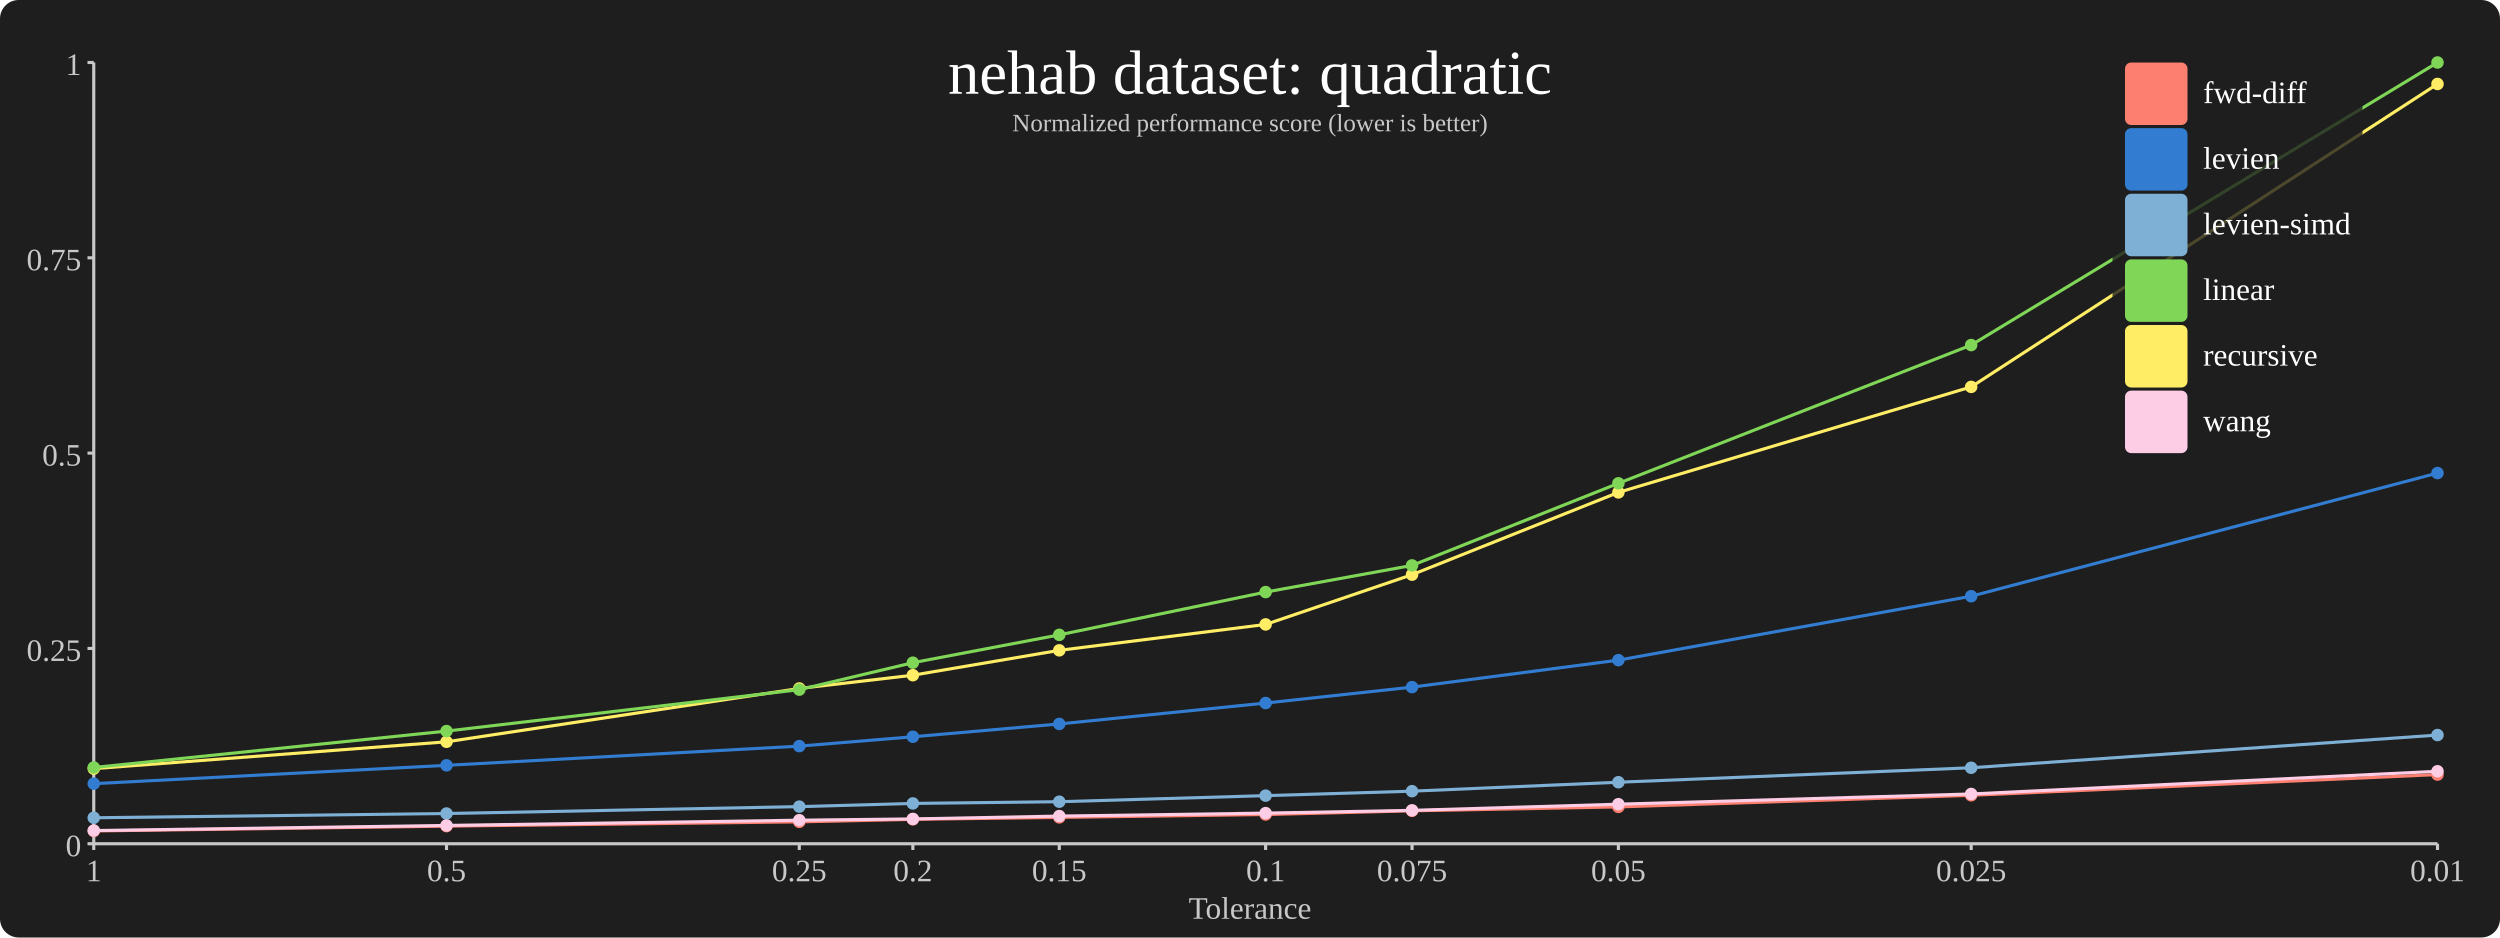
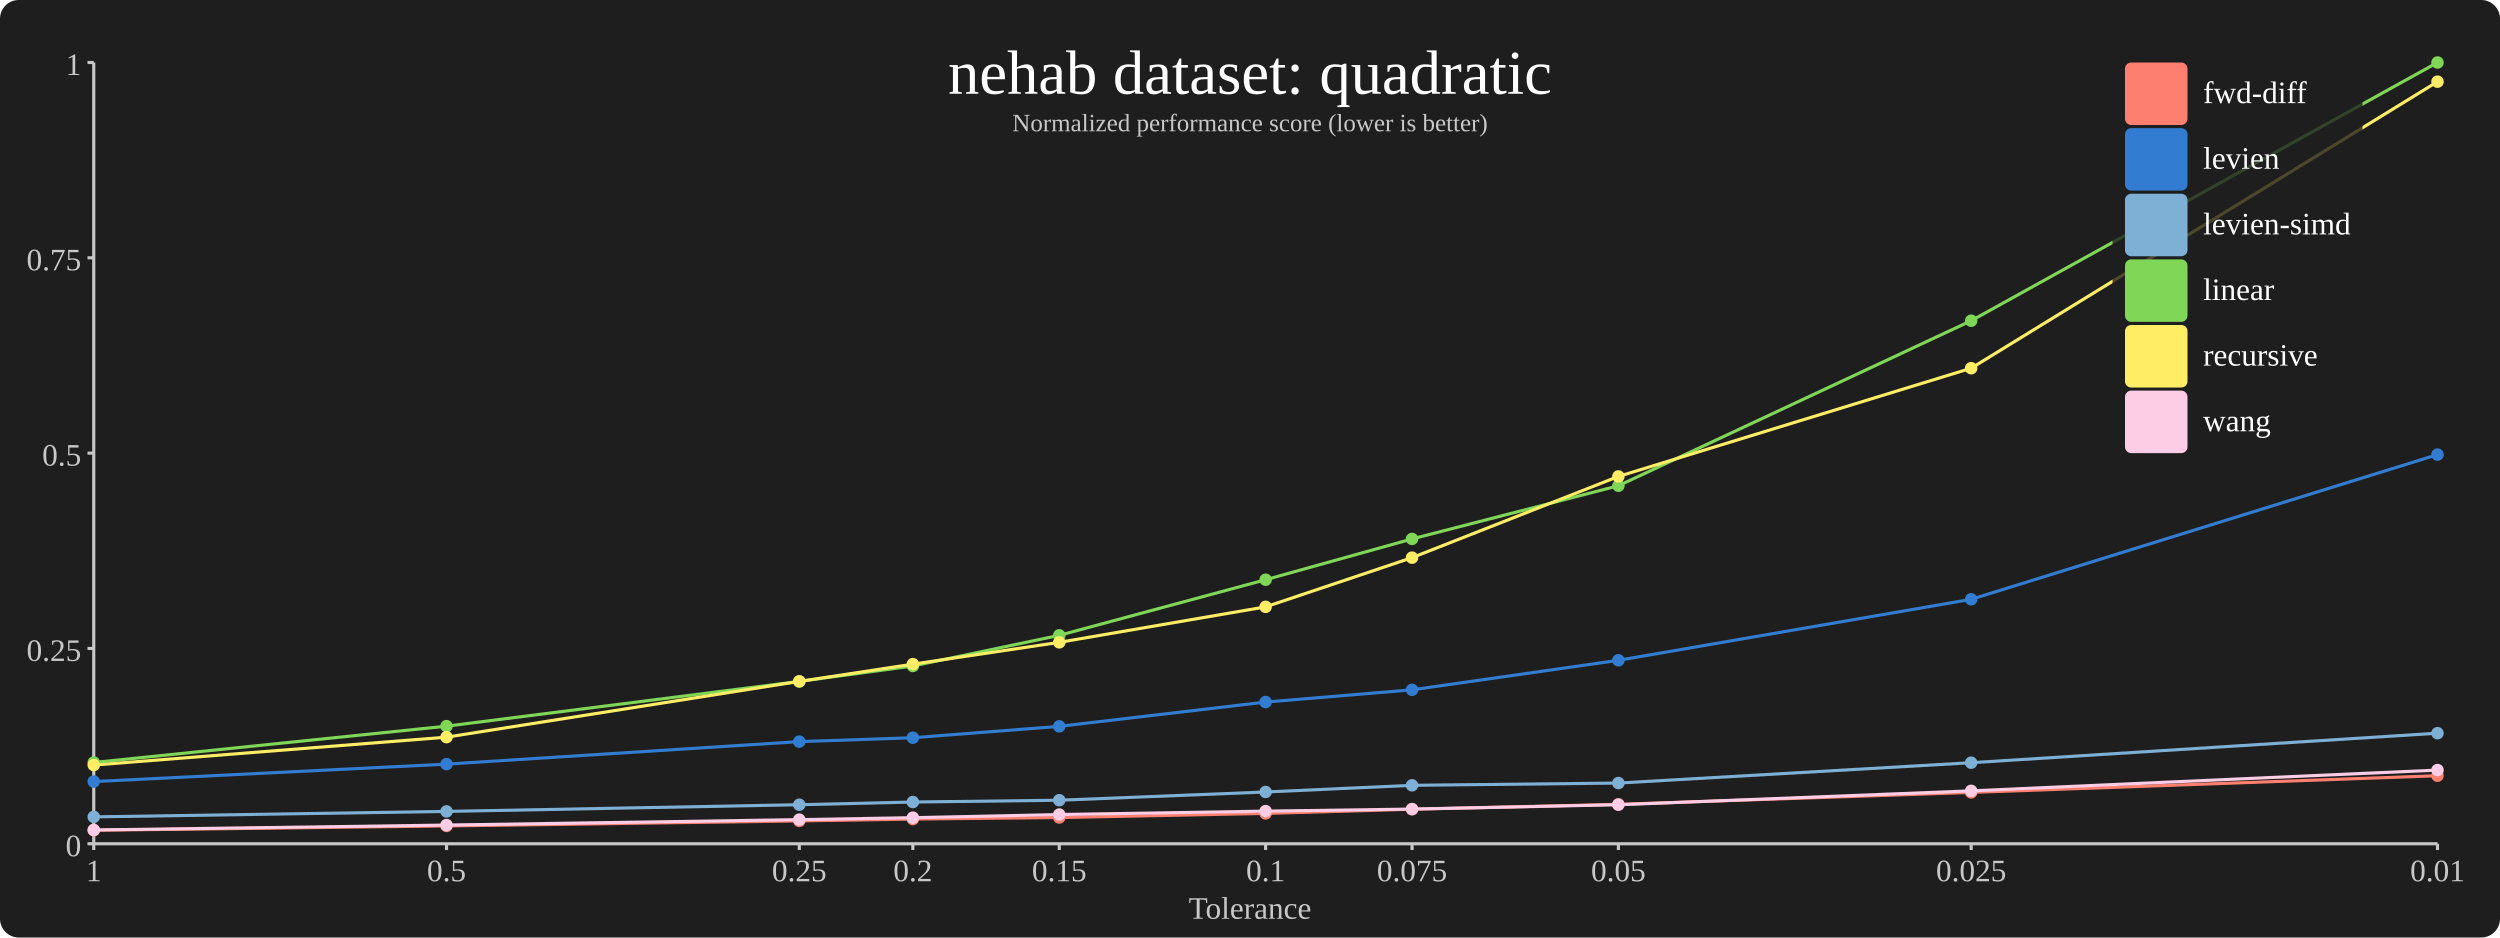
<svg xmlns="http://www.w3.org/2000/svg" viewBox="0 0 800 300">
  <rect x="0" y="0" width="800" height="300" ry="6" style="fill:rgb(30,30,30);stroke:none;fill-opacity:1;stroke-opacity:1;" />
  <path d="M 30 20 L 30 270" style="stroke:rgb(200,200,200);stroke-width:1" />
  <path d="M 30 270 L 780 270" style="stroke:rgb(200,200,200);stroke-width:1" />
  <path d="M 780 270 L 780 272" style="stroke:rgb(200,200,200);stroke-width:1" />
  <text x="780" y="282" style="font-size:10px;fill:rgb(200,200,200);text-anchor:middle;text-align:center;"> 0.01 </text>
  <path d="M 630.772 270 L 630.772 272" style="stroke:rgb(200,200,200);stroke-width:1" />
  <text x="630.772" y="282" style="font-size:10px;fill:rgb(200,200,200);text-anchor:middle;text-align:center;"> 0.025 </text>
  <path d="M 517.886 270 L 517.886 272" style="stroke:rgb(200,200,200);stroke-width:1" />
  <text x="517.886" y="282" style="font-size:10px;fill:rgb(200,200,200);text-anchor:middle;text-align:center;"> 0.05 </text>
  <path d="M 451.852 270 L 451.852 272" style="stroke:rgb(200,200,200);stroke-width:1" />
  <text x="451.852" y="282" style="font-size:10px;fill:rgb(200,200,200);text-anchor:middle;text-align:center;"> 0.075 </text>
  <path d="M 405 270 L 405 272" style="stroke:rgb(200,200,200);stroke-width:1" />
  <text x="405" y="282" style="font-size:10px;fill:rgb(200,200,200);text-anchor:middle;text-align:center;"> 0.1 </text>
  <path d="M 338.966 270 L 338.966 272" style="stroke:rgb(200,200,200);stroke-width:1" />
  <text x="338.966" y="282" style="font-size:10px;fill:rgb(200,200,200);text-anchor:middle;text-align:center;"> 0.15 </text>
  <path d="M 292.114 270 L 292.114 272" style="stroke:rgb(200,200,200);stroke-width:1" />
  <text x="292.114" y="282" style="font-size:10px;fill:rgb(200,200,200);text-anchor:middle;text-align:center;"> 0.2 </text>
  <path d="M 255.773 270 L 255.773 272" style="stroke:rgb(200,200,200);stroke-width:1" />
  <text x="255.773" y="282" style="font-size:10px;fill:rgb(200,200,200);text-anchor:middle;text-align:center;"> 0.25 </text>
  <path d="M 142.886 270 L 142.886 272" style="stroke:rgb(200,200,200);stroke-width:1" />
  <text x="142.886" y="282" style="font-size:10px;fill:rgb(200,200,200);text-anchor:middle;text-align:center;"> 0.5 </text>
  <path d="M 30 270 L 30 272" style="stroke:rgb(200,200,200);stroke-width:1" />
  <text x="30" y="282" style="font-size:10px;fill:rgb(200,200,200);text-anchor:middle;text-align:center;"> 1 </text>
  <path d="M 28 270 L 30 270" style="stroke:rgb(200,200,200);stroke-width:1" />
  <text x="26" y="274" style="font-size:10px;fill:rgb(200,200,200);text-anchor:end;text-align:right;"> 0 </text>
  <path d="M 28 207.5 L 30 207.5" style="stroke:rgb(200,200,200);stroke-width:1" />
  <text x="26" y="211.5" style="font-size:10px;fill:rgb(200,200,200);text-anchor:end;text-align:right;"> 0.25 </text>
  <path d="M 28 145 L 30 145" style="stroke:rgb(200,200,200);stroke-width:1" />
  <text x="26" y="149" style="font-size:10px;fill:rgb(200,200,200);text-anchor:end;text-align:right;"> 0.5 </text>
  <path d="M 28 82.5 L 30 82.5" style="stroke:rgb(200,200,200);stroke-width:1" />
  <text x="26" y="86.5" style="font-size:10px;fill:rgb(200,200,200);text-anchor:end;text-align:right;"> 0.75 </text>
  <path d="M 28 20 L 30 20" style="stroke:rgb(200,200,200);stroke-width:1" />
  <text x="26" y="24" style="font-size:10px;fill:rgb(200,200,200);text-anchor:end;text-align:right;"> 1 </text>
  <text x="400" y="294" style="font-size:10px;fill:rgb(200,200,200);text-anchor:middle;text-align:center;"> Tolerance </text>
-   <circle cx="780" cy="235.213" r="2" style="fill:rgb(126,176,213);stroke:none;fill-opacity:1;stroke-opacity:1;" />
-   <path d="M 780 235.213 L 630.772 245.685" style="stroke:rgb(126,176,213);stroke-width:1" />
-   <circle cx="630.772" cy="245.685" r="2" style="fill:rgb(126,176,213);stroke:none;fill-opacity:1;stroke-opacity:1;" />
-   <path d="M 630.772 245.685 L 517.886 250.312" style="stroke:rgb(126,176,213);stroke-width:1" />
-   <circle cx="517.886" cy="250.312" r="2" style="fill:rgb(126,176,213);stroke:none;fill-opacity:1;stroke-opacity:1;" />
-   <path d="M 517.886 250.312 L 451.852 253.173" style="stroke:rgb(126,176,213);stroke-width:1" />
-   <circle cx="451.852" cy="253.173" r="2" style="fill:rgb(126,176,213);stroke:none;fill-opacity:1;stroke-opacity:1;" />
-   <path d="M 451.852 253.173 L 405 254.602" style="stroke:rgb(126,176,213);stroke-width:1" />
-   <circle cx="405" cy="254.602" r="2" style="fill:rgb(126,176,213);stroke:none;fill-opacity:1;stroke-opacity:1;" />
-   <path d="M 405 254.602 L 338.966 256.545" style="stroke:rgb(126,176,213);stroke-width:1" />
-   <circle cx="338.966" cy="256.545" r="2" style="fill:rgb(126,176,213);stroke:none;fill-opacity:1;stroke-opacity:1;" />
-   <path d="M 338.966 256.545 L 292.114 257.098" style="stroke:rgb(126,176,213);stroke-width:1" />
-   <circle cx="292.114" cy="257.098" r="2" style="fill:rgb(126,176,213);stroke:none;fill-opacity:1;stroke-opacity:1;" />
-   <path d="M 292.114 257.098 L 255.773 258.12" style="stroke:rgb(126,176,213);stroke-width:1" />
-   <circle cx="255.773" cy="258.12" r="2" style="fill:rgb(126,176,213);stroke:none;fill-opacity:1;stroke-opacity:1;" />
-   <path d="M 255.773 258.12 L 142.886 260.325" style="stroke:rgb(126,176,213);stroke-width:1" />
-   <circle cx="142.886" cy="260.325" r="2" style="fill:rgb(126,176,213);stroke:none;fill-opacity:1;stroke-opacity:1;" />
-   <path d="M 142.886 260.325 L 30 261.688" style="stroke:rgb(126,176,213);stroke-width:1" />
-   <circle cx="30" cy="261.688" r="2" style="fill:rgb(126,176,213);stroke:none;fill-opacity:1;stroke-opacity:1;" />
-   <circle cx="780" cy="26.867" r="2" style="fill:rgb(255,238,101);stroke:none;fill-opacity:1;stroke-opacity:1;" />
-   <path d="M 780 26.867 L 630.772 123.805" style="stroke:rgb(255,238,101);stroke-width:1" />
-   <circle cx="630.772" cy="123.805" r="2" style="fill:rgb(255,238,101);stroke:none;fill-opacity:1;stroke-opacity:1;" />
-   <path d="M 630.772 123.805 L 517.886 157.565" style="stroke:rgb(255,238,101);stroke-width:1" />
-   <circle cx="517.886" cy="157.565" r="2" style="fill:rgb(255,238,101);stroke:none;fill-opacity:1;stroke-opacity:1;" />
-   <path d="M 517.886 157.565 L 451.852 183.895" style="stroke:rgb(255,238,101);stroke-width:1" />
-   <circle cx="451.852" cy="183.895" r="2" style="fill:rgb(255,238,101);stroke:none;fill-opacity:1;stroke-opacity:1;" />
-   <path d="M 451.852 183.895 L 405 199.815" style="stroke:rgb(255,238,101);stroke-width:1" />
-   <circle cx="405" cy="199.815" r="2" style="fill:rgb(255,238,101);stroke:none;fill-opacity:1;stroke-opacity:1;" />
-   <path d="M 405 199.815 L 338.966 208.105" style="stroke:rgb(255,238,101);stroke-width:1" />
-   <circle cx="338.966" cy="208.105" r="2" style="fill:rgb(255,238,101);stroke:none;fill-opacity:1;stroke-opacity:1;" />
-   <path d="M 338.966 208.105 L 292.114 216.065" style="stroke:rgb(255,238,101);stroke-width:1" />
-   <circle cx="292.114" cy="216.065" r="2" style="fill:rgb(255,238,101);stroke:none;fill-opacity:1;stroke-opacity:1;" />
-   <path d="M 292.114 216.065 L 255.773 220.305" style="stroke:rgb(255,238,101);stroke-width:1" />
-   <circle cx="255.773" cy="220.305" r="2" style="fill:rgb(255,238,101);stroke:none;fill-opacity:1;stroke-opacity:1;" />
-   <path d="M 255.773 220.305 L 142.886 237.375" style="stroke:rgb(255,238,101);stroke-width:1" />
-   <circle cx="142.886" cy="237.375" r="2" style="fill:rgb(255,238,101);stroke:none;fill-opacity:1;stroke-opacity:1;" />
-   <path d="M 142.886 237.375 L 30 245.968" style="stroke:rgb(255,238,101);stroke-width:1" />
-   <circle cx="30" cy="245.968" r="2" style="fill:rgb(255,238,101);stroke:none;fill-opacity:1;stroke-opacity:1;" />
+   <circle cx="780" cy="248.228" r="2" style="fill:rgb(253,127,111);stroke:none;fill-opacity:1;stroke-opacity:1;" />
+   <path d="M 780 248.228 L 630.772 253.57" style="stroke:rgb(253,127,111);stroke-width:1" />
+   <circle cx="630.772" cy="253.57" r="2" style="fill:rgb(253,127,111);stroke:none;fill-opacity:1;stroke-opacity:1;" />
+   <path d="M 630.772 253.57 L 517.886 257.38" style="stroke:rgb(253,127,111);stroke-width:1" />
+   <circle cx="517.886" cy="257.38" r="2" style="fill:rgb(253,127,111);stroke:none;fill-opacity:1;stroke-opacity:1;" />
+   <path d="M 517.886 257.38 L 451.852 258.95" style="stroke:rgb(253,127,111);stroke-width:1" />
+   <circle cx="451.852" cy="258.95" r="2" style="fill:rgb(253,127,111);stroke:none;fill-opacity:1;stroke-opacity:1;" />
+   <path d="M 451.852 258.95 L 405 260.293" style="stroke:rgb(253,127,111);stroke-width:1" />
+   <circle cx="405" cy="260.293" r="2" style="fill:rgb(253,127,111);stroke:none;fill-opacity:1;stroke-opacity:1;" />
+   <path d="M 405 260.293 L 338.966 261.603" style="stroke:rgb(253,127,111);stroke-width:1" />
+   <circle cx="338.966" cy="261.603" r="2" style="fill:rgb(253,127,111);stroke:none;fill-opacity:1;stroke-opacity:1;" />
+   <path d="M 338.966 261.603 L 292.114 262.103" style="stroke:rgb(253,127,111);stroke-width:1" />
+   <circle cx="292.114" cy="262.103" r="2" style="fill:rgb(253,127,111);stroke:none;fill-opacity:1;stroke-opacity:1;" />
+   <path d="M 292.114 262.103 L 255.773 262.69" style="stroke:rgb(253,127,111);stroke-width:1" />
+   <circle cx="255.773" cy="262.69" r="2" style="fill:rgb(253,127,111);stroke:none;fill-opacity:1;stroke-opacity:1;" />
+   <path d="M 255.773 262.69 L 142.886 264.3" style="stroke:rgb(253,127,111);stroke-width:1" />
+   <circle cx="142.886" cy="264.3" r="2" style="fill:rgb(253,127,111);stroke:none;fill-opacity:1;stroke-opacity:1;" />
+   <path d="M 142.886 264.3 L 30 265.688" style="stroke:rgb(253,127,111);stroke-width:1" />
+   <circle cx="30" cy="265.688" r="2" style="fill:rgb(253,127,111);stroke:none;fill-opacity:1;stroke-opacity:1;" />
  <circle cx="780" cy="20" r="2" style="fill:rgb(128,214,87);stroke:none;fill-opacity:1;stroke-opacity:1;" />
-   <path d="M 780 20 L 630.772 110.422" style="stroke:rgb(128,214,87);stroke-width:1" />
-   <circle cx="630.772" cy="110.422" r="2" style="fill:rgb(128,214,87);stroke:none;fill-opacity:1;stroke-opacity:1;" />
-   <path d="M 630.772 110.422 L 517.886 154.657" style="stroke:rgb(128,214,87);stroke-width:1" />
-   <circle cx="517.886" cy="154.657" r="2" style="fill:rgb(128,214,87);stroke:none;fill-opacity:1;stroke-opacity:1;" />
-   <path d="M 517.886 154.657 L 451.852 180.93" style="stroke:rgb(128,214,87);stroke-width:1" />
-   <circle cx="451.852" cy="180.93" r="2" style="fill:rgb(128,214,87);stroke:none;fill-opacity:1;stroke-opacity:1;" />
-   <path d="M 451.852 180.93 L 405 189.463" style="stroke:rgb(128,214,87);stroke-width:1" />
-   <circle cx="405" cy="189.463" r="2" style="fill:rgb(128,214,87);stroke:none;fill-opacity:1;stroke-opacity:1;" />
-   <path d="M 405 189.463 L 338.966 203.153" style="stroke:rgb(128,214,87);stroke-width:1" />
-   <circle cx="338.966" cy="203.153" r="2" style="fill:rgb(128,214,87);stroke:none;fill-opacity:1;stroke-opacity:1;" />
-   <path d="M 338.966 203.153 L 292.114 212.062" style="stroke:rgb(128,214,87);stroke-width:1" />
-   <circle cx="292.114" cy="212.062" r="2" style="fill:rgb(128,214,87);stroke:none;fill-opacity:1;stroke-opacity:1;" />
-   <path d="M 292.114 212.062 L 255.773 220.688" style="stroke:rgb(128,214,87);stroke-width:1" />
-   <circle cx="255.773" cy="220.688" r="2" style="fill:rgb(128,214,87);stroke:none;fill-opacity:1;stroke-opacity:1;" />
-   <path d="M 255.773 220.688 L 142.886 233.945" style="stroke:rgb(128,214,87);stroke-width:1" />
-   <circle cx="142.886" cy="233.945" r="2" style="fill:rgb(128,214,87);stroke:none;fill-opacity:1;stroke-opacity:1;" />
-   <path d="M 142.886 233.945 L 30 245.597" style="stroke:rgb(128,214,87);stroke-width:1" />
-   <circle cx="30" cy="245.597" r="2" style="fill:rgb(128,214,87);stroke:none;fill-opacity:1;stroke-opacity:1;" />
-   <circle cx="780" cy="247.865" r="2" style="fill:rgb(253,127,111);stroke:none;fill-opacity:1;stroke-opacity:1;" />
-   <path d="M 780 247.865 L 630.772 254.495" style="stroke:rgb(253,127,111);stroke-width:1" />
-   <circle cx="630.772" cy="254.495" r="2" style="fill:rgb(253,127,111);stroke:none;fill-opacity:1;stroke-opacity:1;" />
-   <path d="M 630.772 254.495 L 517.886 258.207" style="stroke:rgb(253,127,111);stroke-width:1" />
-   <circle cx="517.886" cy="258.207" r="2" style="fill:rgb(253,127,111);stroke:none;fill-opacity:1;stroke-opacity:1;" />
-   <path d="M 517.886 258.207 L 451.852 259.457" style="stroke:rgb(253,127,111);stroke-width:1" />
-   <circle cx="451.852" cy="259.457" r="2" style="fill:rgb(253,127,111);stroke:none;fill-opacity:1;stroke-opacity:1;" />
-   <path d="M 451.852 259.457 L 405 260.64" style="stroke:rgb(253,127,111);stroke-width:1" />
-   <circle cx="405" cy="260.64" r="2" style="fill:rgb(253,127,111);stroke:none;fill-opacity:1;stroke-opacity:1;" />
-   <path d="M 405 260.64 L 338.966 261.565" style="stroke:rgb(253,127,111);stroke-width:1" />
-   <circle cx="338.966" cy="261.565" r="2" style="fill:rgb(253,127,111);stroke:none;fill-opacity:1;stroke-opacity:1;" />
-   <path d="M 338.966 261.565 L 292.114 262.185" style="stroke:rgb(253,127,111);stroke-width:1" />
-   <circle cx="292.114" cy="262.185" r="2" style="fill:rgb(253,127,111);stroke:none;fill-opacity:1;stroke-opacity:1;" />
-   <path d="M 292.114 262.185 L 255.773 262.995" style="stroke:rgb(253,127,111);stroke-width:1" />
-   <circle cx="255.773" cy="262.995" r="2" style="fill:rgb(253,127,111);stroke:none;fill-opacity:1;stroke-opacity:1;" />
-   <path d="M 255.773 262.995 L 142.886 264.36" style="stroke:rgb(253,127,111);stroke-width:1" />
-   <circle cx="142.886" cy="264.36" r="2" style="fill:rgb(253,127,111);stroke:none;fill-opacity:1;stroke-opacity:1;" />
-   <path d="M 142.886 264.36 L 30 265.908" style="stroke:rgb(253,127,111);stroke-width:1" />
-   <circle cx="30" cy="265.908" r="2" style="fill:rgb(253,127,111);stroke:none;fill-opacity:1;stroke-opacity:1;" />
-   <circle cx="780" cy="151.38" r="2" style="fill:rgb(50,125,209);stroke:none;fill-opacity:1;stroke-opacity:1;" />
-   <path d="M 780 151.38 L 630.772 190.793" style="stroke:rgb(50,125,209);stroke-width:1" />
-   <circle cx="630.772" cy="190.793" r="2" style="fill:rgb(50,125,209);stroke:none;fill-opacity:1;stroke-opacity:1;" />
-   <path d="M 630.772 190.793 L 517.886 211.243" style="stroke:rgb(50,125,209);stroke-width:1" />
-   <circle cx="517.886" cy="211.243" r="2" style="fill:rgb(50,125,209);stroke:none;fill-opacity:1;stroke-opacity:1;" />
-   <path d="M 517.886 211.243 L 451.852 219.877" style="stroke:rgb(50,125,209);stroke-width:1" />
-   <circle cx="451.852" cy="219.877" r="2" style="fill:rgb(50,125,209);stroke:none;fill-opacity:1;stroke-opacity:1;" />
-   <path d="M 451.852 219.877 L 405 224.972" style="stroke:rgb(50,125,209);stroke-width:1" />
-   <circle cx="405" cy="224.972" r="2" style="fill:rgb(50,125,209);stroke:none;fill-opacity:1;stroke-opacity:1;" />
-   <path d="M 405 224.972 L 338.966 231.66" style="stroke:rgb(50,125,209);stroke-width:1" />
-   <circle cx="338.966" cy="231.66" r="2" style="fill:rgb(50,125,209);stroke:none;fill-opacity:1;stroke-opacity:1;" />
-   <path d="M 338.966 231.66 L 292.114 235.762" style="stroke:rgb(50,125,209);stroke-width:1" />
-   <circle cx="292.114" cy="235.762" r="2" style="fill:rgb(50,125,209);stroke:none;fill-opacity:1;stroke-opacity:1;" />
-   <path d="M 292.114 235.762 L 255.773 238.76" style="stroke:rgb(50,125,209);stroke-width:1" />
-   <circle cx="255.773" cy="238.76" r="2" style="fill:rgb(50,125,209);stroke:none;fill-opacity:1;stroke-opacity:1;" />
-   <path d="M 255.773 238.76 L 142.886 244.905" style="stroke:rgb(50,125,209);stroke-width:1" />
-   <circle cx="142.886" cy="244.905" r="2" style="fill:rgb(50,125,209);stroke:none;fill-opacity:1;stroke-opacity:1;" />
-   <path d="M 142.886 244.905 L 30 250.768" style="stroke:rgb(50,125,209);stroke-width:1" />
-   <circle cx="30" cy="250.768" r="2" style="fill:rgb(50,125,209);stroke:none;fill-opacity:1;stroke-opacity:1;" />
-   <circle cx="780" cy="246.808" r="2" style="fill:rgb(253,204,229);stroke:none;fill-opacity:1;stroke-opacity:1;" />
-   <path d="M 780 246.808 L 630.772 254.07" style="stroke:rgb(253,204,229);stroke-width:1" />
-   <circle cx="630.772" cy="254.07" r="2" style="fill:rgb(253,204,229);stroke:none;fill-opacity:1;stroke-opacity:1;" />
-   <path d="M 630.772 254.07 L 517.886 257.34" style="stroke:rgb(253,204,229);stroke-width:1" />
-   <circle cx="517.886" cy="257.34" r="2" style="fill:rgb(253,204,229);stroke:none;fill-opacity:1;stroke-opacity:1;" />
-   <path d="M 517.886 257.34 L 451.852 259.312" style="stroke:rgb(253,204,229);stroke-width:1" />
-   <circle cx="451.852" cy="259.312" r="2" style="fill:rgb(253,204,229);stroke:none;fill-opacity:1;stroke-opacity:1;" />
-   <path d="M 451.852 259.312 L 405 260.197" style="stroke:rgb(253,204,229);stroke-width:1" />
-   <circle cx="405" cy="260.197" r="2" style="fill:rgb(253,204,229);stroke:none;fill-opacity:1;stroke-opacity:1;" />
-   <path d="M 405 260.197 L 338.966 261.147" style="stroke:rgb(253,204,229);stroke-width:1" />
-   <circle cx="338.966" cy="261.147" r="2" style="fill:rgb(253,204,229);stroke:none;fill-opacity:1;stroke-opacity:1;" />
-   <path d="M 338.966 261.147 L 292.114 262.055" style="stroke:rgb(253,204,229);stroke-width:1" />
-   <circle cx="292.114" cy="262.055" r="2" style="fill:rgb(253,204,229);stroke:none;fill-opacity:1;stroke-opacity:1;" />
-   <path d="M 292.114 262.055 L 255.773 262.462" style="stroke:rgb(253,204,229);stroke-width:1" />
-   <circle cx="255.773" cy="262.462" r="2" style="fill:rgb(253,204,229);stroke:none;fill-opacity:1;stroke-opacity:1;" />
-   <path d="M 255.773 262.462 L 142.886 264.14" style="stroke:rgb(253,204,229);stroke-width:1" />
-   <circle cx="142.886" cy="264.14" r="2" style="fill:rgb(253,204,229);stroke:none;fill-opacity:1;stroke-opacity:1;" />
-   <path d="M 142.886 264.14 L 30 265.777" style="stroke:rgb(253,204,229);stroke-width:1" />
-   <circle cx="30" cy="265.777" r="2" style="fill:rgb(253,204,229);stroke:none;fill-opacity:1;stroke-opacity:1;" />
+   <path d="M 780 20 L 630.772 102.633" style="stroke:rgb(128,214,87);stroke-width:1" />
+   <circle cx="630.772" cy="102.633" r="2" style="fill:rgb(128,214,87);stroke:none;fill-opacity:1;stroke-opacity:1;" />
+   <path d="M 630.772 102.633 L 517.886 155.435" style="stroke:rgb(128,214,87);stroke-width:1" />
+   <circle cx="517.886" cy="155.435" r="2" style="fill:rgb(128,214,87);stroke:none;fill-opacity:1;stroke-opacity:1;" />
+   <path d="M 517.886 155.435 L 451.852 172.455" style="stroke:rgb(128,214,87);stroke-width:1" />
+   <circle cx="451.852" cy="172.455" r="2" style="fill:rgb(128,214,87);stroke:none;fill-opacity:1;stroke-opacity:1;" />
+   <path d="M 451.852 172.455 L 405 185.51" style="stroke:rgb(128,214,87);stroke-width:1" />
+   <circle cx="405" cy="185.51" r="2" style="fill:rgb(128,214,87);stroke:none;fill-opacity:1;stroke-opacity:1;" />
+   <path d="M 405 185.51 L 338.966 203.302" style="stroke:rgb(128,214,87);stroke-width:1" />
+   <circle cx="338.966" cy="203.302" r="2" style="fill:rgb(128,214,87);stroke:none;fill-opacity:1;stroke-opacity:1;" />
+   <path d="M 338.966 203.302 L 292.114 213.12" style="stroke:rgb(128,214,87);stroke-width:1" />
+   <circle cx="292.114" cy="213.12" r="2" style="fill:rgb(128,214,87);stroke:none;fill-opacity:1;stroke-opacity:1;" />
+   <path d="M 292.114 213.12 L 255.773 218.042" style="stroke:rgb(128,214,87);stroke-width:1" />
+   <circle cx="255.773" cy="218.042" r="2" style="fill:rgb(128,214,87);stroke:none;fill-opacity:1;stroke-opacity:1;" />
+   <path d="M 255.773 218.042 L 142.886 232.37" style="stroke:rgb(128,214,87);stroke-width:1" />
+   <circle cx="142.886" cy="232.37" r="2" style="fill:rgb(128,214,87);stroke:none;fill-opacity:1;stroke-opacity:1;" />
+   <path d="M 142.886 232.37 L 30 243.993" style="stroke:rgb(128,214,87);stroke-width:1" />
+   <circle cx="30" cy="243.993" r="2" style="fill:rgb(128,214,87);stroke:none;fill-opacity:1;stroke-opacity:1;" />
+   <circle cx="780" cy="26.133" r="2" style="fill:rgb(255,238,101);stroke:none;fill-opacity:1;stroke-opacity:1;" />
+   <path d="M 780 26.133 L 630.772 117.828" style="stroke:rgb(255,238,101);stroke-width:1" />
+   <circle cx="630.772" cy="117.828" r="2" style="fill:rgb(255,238,101);stroke:none;fill-opacity:1;stroke-opacity:1;" />
+   <path d="M 630.772 117.828 L 517.886 152.46" style="stroke:rgb(255,238,101);stroke-width:1" />
+   <circle cx="517.886" cy="152.46" r="2" style="fill:rgb(255,238,101);stroke:none;fill-opacity:1;stroke-opacity:1;" />
+   <path d="M 517.886 152.46 L 451.852 178.45" style="stroke:rgb(255,238,101);stroke-width:1" />
+   <circle cx="451.852" cy="178.45" r="2" style="fill:rgb(255,238,101);stroke:none;fill-opacity:1;stroke-opacity:1;" />
+   <path d="M 451.852 178.45 L 405 194.19" style="stroke:rgb(255,238,101);stroke-width:1" />
+   <circle cx="405" cy="194.19" r="2" style="fill:rgb(255,238,101);stroke:none;fill-opacity:1;stroke-opacity:1;" />
+   <path d="M 405 194.19 L 338.966 205.548" style="stroke:rgb(255,238,101);stroke-width:1" />
+   <circle cx="338.966" cy="205.548" r="2" style="fill:rgb(255,238,101);stroke:none;fill-opacity:1;stroke-opacity:1;" />
+   <path d="M 338.966 205.548 L 292.114 212.525" style="stroke:rgb(255,238,101);stroke-width:1" />
+   <circle cx="292.114" cy="212.525" r="2" style="fill:rgb(255,238,101);stroke:none;fill-opacity:1;stroke-opacity:1;" />
+   <path d="M 292.114 212.525 L 255.773 218.042" style="stroke:rgb(255,238,101);stroke-width:1" />
+   <circle cx="255.773" cy="218.042" r="2" style="fill:rgb(255,238,101);stroke:none;fill-opacity:1;stroke-opacity:1;" />
+   <path d="M 255.773 218.042 L 142.886 235.89" style="stroke:rgb(255,238,101);stroke-width:1" />
+   <circle cx="142.886" cy="235.89" r="2" style="fill:rgb(255,238,101);stroke:none;fill-opacity:1;stroke-opacity:1;" />
+   <path d="M 142.886 235.89 L 30 244.815" style="stroke:rgb(255,238,101);stroke-width:1" />
+   <circle cx="30" cy="244.815" r="2" style="fill:rgb(255,238,101);stroke:none;fill-opacity:1;stroke-opacity:1;" />
+   <circle cx="780" cy="145.472" r="2" style="fill:rgb(50,125,209);stroke:none;fill-opacity:1;stroke-opacity:1;" />
+   <path d="M 780 145.472 L 630.772 191.778" style="stroke:rgb(50,125,209);stroke-width:1" />
+   <circle cx="630.772" cy="191.778" r="2" style="fill:rgb(50,125,209);stroke:none;fill-opacity:1;stroke-opacity:1;" />
+   <path d="M 630.772 191.778 L 517.886 211.295" style="stroke:rgb(50,125,209);stroke-width:1" />
+   <circle cx="517.886" cy="211.295" r="2" style="fill:rgb(50,125,209);stroke:none;fill-opacity:1;stroke-opacity:1;" />
+   <path d="M 517.886 211.295 L 451.852 220.74" style="stroke:rgb(50,125,209);stroke-width:1" />
+   <circle cx="451.852" cy="220.74" r="2" style="fill:rgb(50,125,209);stroke:none;fill-opacity:1;stroke-opacity:1;" />
+   <path d="M 451.852 220.74 L 405 224.655" style="stroke:rgb(50,125,209);stroke-width:1" />
+   <circle cx="405" cy="224.655" r="2" style="fill:rgb(50,125,209);stroke:none;fill-opacity:1;stroke-opacity:1;" />
+   <path d="M 405 224.655 L 338.966 232.428" style="stroke:rgb(50,125,209);stroke-width:1" />
+   <circle cx="338.966" cy="232.428" r="2" style="fill:rgb(50,125,209);stroke:none;fill-opacity:1;stroke-opacity:1;" />
+   <path d="M 338.966 232.428 L 292.114 236.075" style="stroke:rgb(50,125,209);stroke-width:1" />
+   <circle cx="292.114" cy="236.075" r="2" style="fill:rgb(50,125,209);stroke:none;fill-opacity:1;stroke-opacity:1;" />
+   <path d="M 292.114 236.075 L 255.773 237.312" style="stroke:rgb(50,125,209);stroke-width:1" />
+   <circle cx="255.773" cy="237.312" r="2" style="fill:rgb(50,125,209);stroke:none;fill-opacity:1;stroke-opacity:1;" />
+   <path d="M 255.773 237.312 L 142.886 244.52" style="stroke:rgb(50,125,209);stroke-width:1" />
+   <circle cx="142.886" cy="244.52" r="2" style="fill:rgb(50,125,209);stroke:none;fill-opacity:1;stroke-opacity:1;" />
+   <path d="M 142.886 244.52 L 30 250.097" style="stroke:rgb(50,125,209);stroke-width:1" />
+   <circle cx="30" cy="250.097" r="2" style="fill:rgb(50,125,209);stroke:none;fill-opacity:1;stroke-opacity:1;" />
+   <circle cx="780" cy="234.623" r="2" style="fill:rgb(126,176,213);stroke:none;fill-opacity:1;stroke-opacity:1;" />
+   <path d="M 780 234.623 L 630.772 244.065" style="stroke:rgb(126,176,213);stroke-width:1" />
+   <circle cx="630.772" cy="244.065" r="2" style="fill:rgb(126,176,213);stroke:none;fill-opacity:1;stroke-opacity:1;" />
+   <path d="M 630.772 244.065 L 517.886 250.577" style="stroke:rgb(126,176,213);stroke-width:1" />
+   <circle cx="517.886" cy="250.577" r="2" style="fill:rgb(126,176,213);stroke:none;fill-opacity:1;stroke-opacity:1;" />
+   <path d="M 517.886 250.577 L 451.852 251.303" style="stroke:rgb(126,176,213);stroke-width:1" />
+   <circle cx="451.852" cy="251.303" r="2" style="fill:rgb(126,176,213);stroke:none;fill-opacity:1;stroke-opacity:1;" />
+   <path d="M 451.852 251.303 L 405 253.433" style="stroke:rgb(126,176,213);stroke-width:1" />
+   <circle cx="405" cy="253.433" r="2" style="fill:rgb(126,176,213);stroke:none;fill-opacity:1;stroke-opacity:1;" />
+   <path d="M 405 253.433 L 338.966 256.07" style="stroke:rgb(126,176,213);stroke-width:1" />
+   <circle cx="338.966" cy="256.07" r="2" style="fill:rgb(126,176,213);stroke:none;fill-opacity:1;stroke-opacity:1;" />
+   <path d="M 338.966 256.07 L 292.114 256.65" style="stroke:rgb(126,176,213);stroke-width:1" />
+   <circle cx="292.114" cy="256.65" r="2" style="fill:rgb(126,176,213);stroke:none;fill-opacity:1;stroke-opacity:1;" />
+   <path d="M 292.114 256.65 L 255.773 257.507" style="stroke:rgb(126,176,213);stroke-width:1" />
+   <circle cx="255.773" cy="257.507" r="2" style="fill:rgb(126,176,213);stroke:none;fill-opacity:1;stroke-opacity:1;" />
+   <path d="M 255.773 257.507 L 142.886 259.65" style="stroke:rgb(126,176,213);stroke-width:1" />
+   <circle cx="142.886" cy="259.65" r="2" style="fill:rgb(126,176,213);stroke:none;fill-opacity:1;stroke-opacity:1;" />
+   <path d="M 142.886 259.65 L 30 261.402" style="stroke:rgb(126,176,213);stroke-width:1" />
+   <circle cx="30" cy="261.402" r="2" style="fill:rgb(126,176,213);stroke:none;fill-opacity:1;stroke-opacity:1;" />
+   <circle cx="780" cy="246.425" r="2" style="fill:rgb(253,204,229);stroke:none;fill-opacity:1;stroke-opacity:1;" />
+   <path d="M 780 246.425 L 630.772 253.072" style="stroke:rgb(253,204,229);stroke-width:1" />
+   <circle cx="630.772" cy="253.072" r="2" style="fill:rgb(253,204,229);stroke:none;fill-opacity:1;stroke-opacity:1;" />
+   <path d="M 630.772 253.072 L 517.886 257.51" style="stroke:rgb(253,204,229);stroke-width:1" />
+   <circle cx="517.886" cy="257.51" r="2" style="fill:rgb(253,204,229);stroke:none;fill-opacity:1;stroke-opacity:1;" />
+   <path d="M 517.886 257.51 L 451.852 258.908" style="stroke:rgb(253,204,229);stroke-width:1" />
+   <circle cx="451.852" cy="258.908" r="2" style="fill:rgb(253,204,229);stroke:none;fill-opacity:1;stroke-opacity:1;" />
+   <path d="M 451.852 258.908 L 405 259.56" style="stroke:rgb(253,204,229);stroke-width:1" />
+   <circle cx="405" cy="259.56" r="2" style="fill:rgb(253,204,229);stroke:none;fill-opacity:1;stroke-opacity:1;" />
+   <path d="M 405 259.56 L 338.966 260.652" style="stroke:rgb(253,204,229);stroke-width:1" />
+   <circle cx="338.966" cy="260.652" r="2" style="fill:rgb(253,204,229);stroke:none;fill-opacity:1;stroke-opacity:1;" />
+   <path d="M 338.966 260.652 L 292.114 261.655" style="stroke:rgb(253,204,229);stroke-width:1" />
+   <circle cx="292.114" cy="261.655" r="2" style="fill:rgb(253,204,229);stroke:none;fill-opacity:1;stroke-opacity:1;" />
+   <path d="M 292.114 261.655 L 255.773 262.28" style="stroke:rgb(253,204,229);stroke-width:1" />
+   <circle cx="255.773" cy="262.28" r="2" style="fill:rgb(253,204,229);stroke:none;fill-opacity:1;stroke-opacity:1;" />
+   <path d="M 255.773 262.28 L 142.886 264.022" style="stroke:rgb(253,204,229);stroke-width:1" />
+   <circle cx="142.886" cy="264.022" r="2" style="fill:rgb(253,204,229);stroke:none;fill-opacity:1;stroke-opacity:1;" />
+   <path d="M 142.886 264.022 L 30 265.59" style="stroke:rgb(253,204,229);stroke-width:1" />
+   <circle cx="30" cy="265.59" r="2" style="fill:rgb(253,204,229);stroke:none;fill-opacity:1;stroke-opacity:1;" />
  <rect x="676" y="16" width="80" height="133" ry="4" style="fill:rgb(30,30,30);stroke:none;fill-opacity:0.8;stroke-opacity:1;" />
  <rect x="680" y="20" width="20" height="20" ry="2" style="fill:rgb(253,127,111);stroke:none;fill-opacity:1;stroke-opacity:1;" />
  <text x="705" y="33" style="font-size:10px;fill:rgb(255,255,255);text-anchor:start;text-align:left;"> fwd-diff </text>
  <rect x="680" y="41" width="20" height="20" ry="2" style="fill:rgb(50,125,209);stroke:none;fill-opacity:1;stroke-opacity:1;" />
  <text x="705" y="54" style="font-size:10px;fill:rgb(255,255,255);text-anchor:start;text-align:left;"> levien </text>
  <rect x="680" y="62" width="20" height="20" ry="2" style="fill:rgb(126,176,213);stroke:none;fill-opacity:1;stroke-opacity:1;" />
  <text x="705" y="75" style="font-size:10px;fill:rgb(255,255,255);text-anchor:start;text-align:left;"> levien-simd </text>
  <rect x="680" y="83" width="20" height="20" ry="2" style="fill:rgb(128,214,87);stroke:none;fill-opacity:1;stroke-opacity:1;" />
  <text x="705" y="96" style="font-size:10px;fill:rgb(255,255,255);text-anchor:start;text-align:left;"> linear </text>
  <rect x="680" y="104" width="20" height="20" ry="2" style="fill:rgb(255,238,101);stroke:none;fill-opacity:1;stroke-opacity:1;" />
  <text x="705" y="117" style="font-size:10px;fill:rgb(255,255,255);text-anchor:start;text-align:left;"> recursive </text>
  <rect x="680" y="125" width="20" height="20" ry="2" style="fill:rgb(253,204,229);stroke:none;fill-opacity:1;stroke-opacity:1;" />
  <text x="705" y="138" style="font-size:10px;fill:rgb(255,255,255);text-anchor:start;text-align:left;"> wang </text>
  <text x="400" y="30" style="font-size:20px;fill:rgb(255,255,255);text-anchor:middle;text-align:center;"> nehab dataset: quadratic </text>
  <text x="400" y="42" style="font-size:8px;fill:rgb(200,200,200);text-anchor:middle;text-align:center;"> Normalized performance score (lower is better) </text>
</svg>
